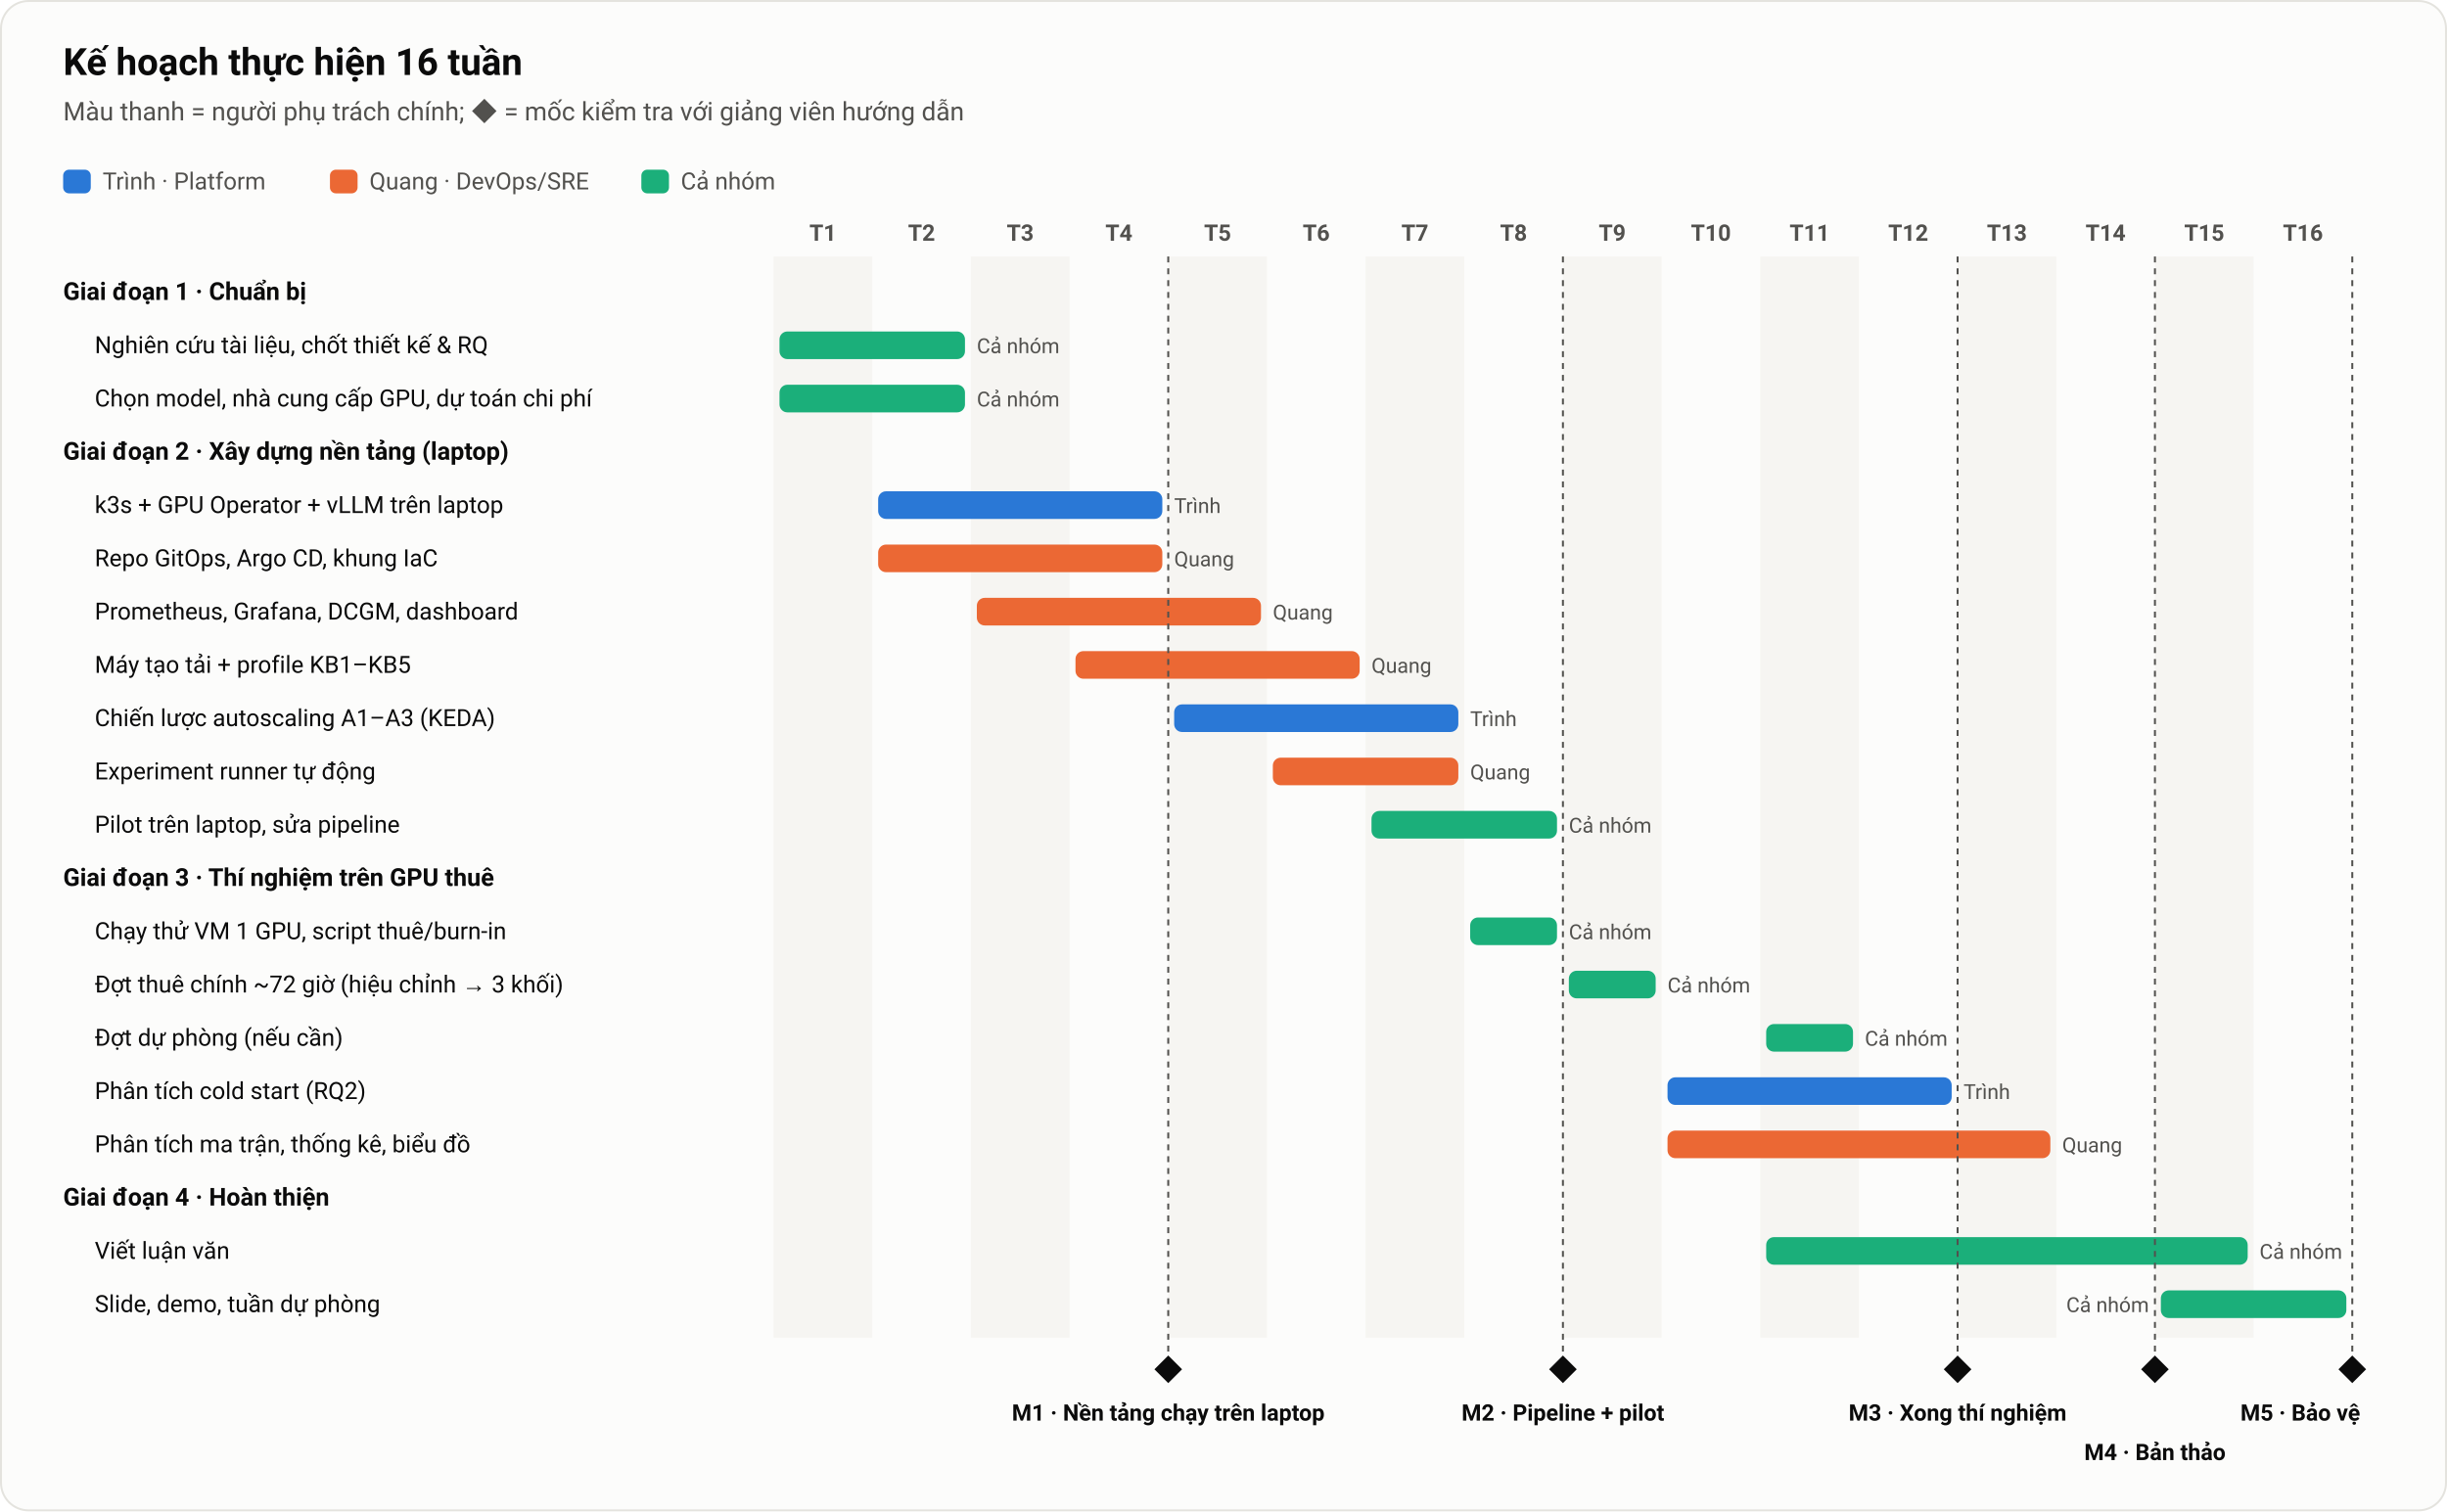
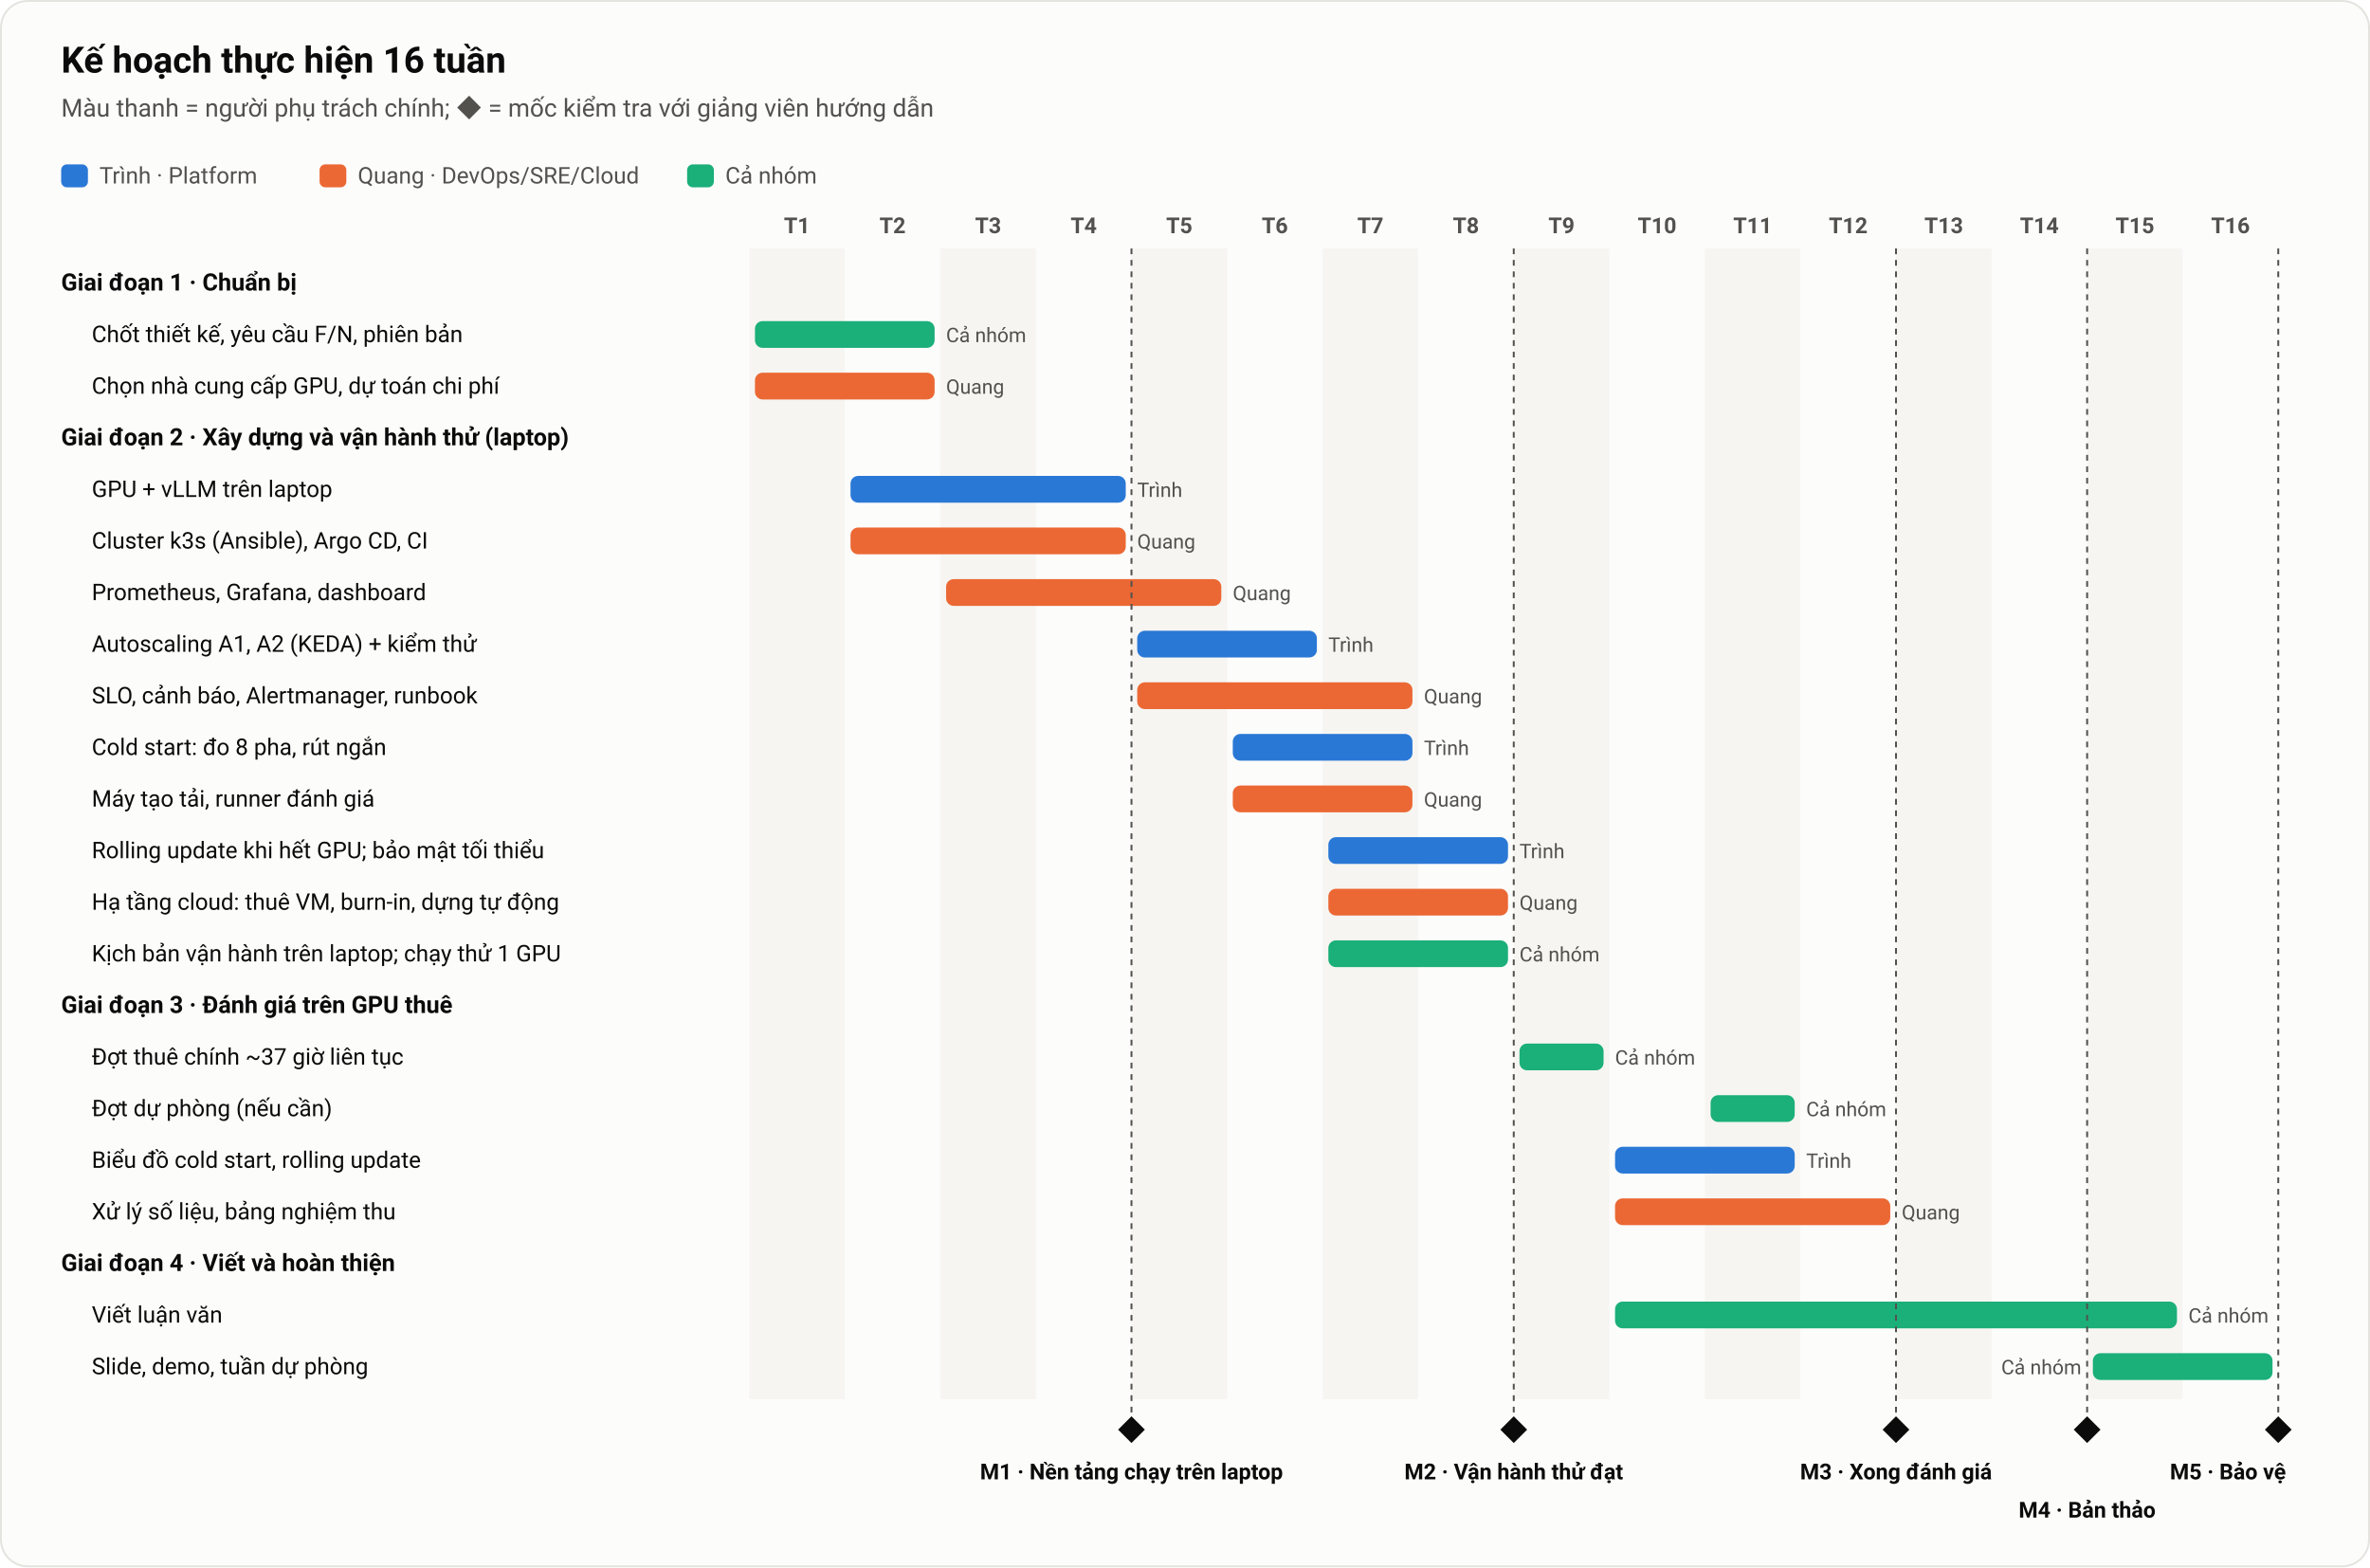
- <svg xmlns="http://www.w3.org/2000/svg" width="1240" height="766" viewBox="0 0 1240 766" role="img" aria-label="Kế hoạch 16 tuần chia 4 giai đoạn với 5 mốc: nền tảng trên laptop (T4), pipeline và pilot (T8), xong thí nghiệm (T12), bản thảo (T14), bảo vệ (T16)" font-family="system-ui, -apple-system, 'Segoe UI', Roboto, 'Helvetica Neue', Arial, sans-serif">
+ <svg xmlns="http://www.w3.org/2000/svg" width="1240" height="820" viewBox="0 0 1240 820" role="img" aria-label="Kế hoạch 16 tuần chia 4 giai đoạn với 5 mốc: nền tảng trên laptop (T4), vận hành thử đạt (T8), xong đánh giá (T12), bản thảo (T14), bảo vệ (T16)" font-family="system-ui, -apple-system, 'Segoe UI', Roboto, 'Helvetica Neue', Arial, sans-serif">
  <defs />
-   <rect x="0.5" y="0.5" width="1239" height="765" rx="14" fill="#fcfcfb" stroke="#e4e3de" />
+   <rect x="0.5" y="0.5" width="1239" height="819" rx="14" fill="#fcfcfb" stroke="#e4e3de" />
  <text x="32" y="38" font-size="19" font-weight="700" fill="#0b0b0b" text-anchor="start">Kế hoạch thực hiện 16 tuần</text>
  <text x="32" y="61" font-size="13" font-weight="400" fill="#52514e" text-anchor="start">Màu thanh = người phụ trách chính; ◆ = mốc kiểm tra với giảng viên hướng dẫn</text>
  <rect x="32" y="86" width="14" height="12" rx="3" fill="#2a78d6" />
  <text x="52" y="96" font-size="12" font-weight="400" fill="#52514e" text-anchor="start">Trình · Platform</text>
  <rect x="167.2" y="86" width="14" height="12" rx="3" fill="#eb6834" />
-   <text x="187.2" y="96" font-size="12" font-weight="400" fill="#52514e" text-anchor="start">Quang · DevOps/SRE</text>
-   <rect x="325" y="86" width="14" height="12" rx="3" fill="#1baf7a" />
-   <text x="345" y="96" font-size="12" font-weight="400" fill="#52514e" text-anchor="start">Cả nhóm</text>
-   <rect x="392" y="130" width="50" height="548" rx="0" fill="#f6f5f2" />
+   <text x="187.2" y="96" font-size="12" font-weight="400" fill="#52514e" text-anchor="start">Quang · DevOps/SRE/Cloud</text>
+   <rect x="359.5" y="86" width="14" height="12" rx="3" fill="#1baf7a" />
+   <text x="379.5" y="96" font-size="12" font-weight="400" fill="#52514e" text-anchor="start">Cả nhóm</text>
+   <rect x="392" y="130" width="50" height="602" rx="0" fill="#f6f5f2" />
  <text x="417" y="122" font-size="11.5" font-weight="600" fill="#52514e" text-anchor="middle">T1</text>
  <text x="467" y="122" font-size="11.5" font-weight="600" fill="#52514e" text-anchor="middle">T2</text>
-   <rect x="492" y="130" width="50" height="548" rx="0" fill="#f6f5f2" />
+   <rect x="492" y="130" width="50" height="602" rx="0" fill="#f6f5f2" />
  <text x="517" y="122" font-size="11.5" font-weight="600" fill="#52514e" text-anchor="middle">T3</text>
  <text x="567" y="122" font-size="11.5" font-weight="600" fill="#52514e" text-anchor="middle">T4</text>
-   <rect x="592" y="130" width="50" height="548" rx="0" fill="#f6f5f2" />
+   <rect x="592" y="130" width="50" height="602" rx="0" fill="#f6f5f2" />
  <text x="617" y="122" font-size="11.5" font-weight="600" fill="#52514e" text-anchor="middle">T5</text>
  <text x="667" y="122" font-size="11.5" font-weight="600" fill="#52514e" text-anchor="middle">T6</text>
-   <rect x="692" y="130" width="50" height="548" rx="0" fill="#f6f5f2" />
+   <rect x="692" y="130" width="50" height="602" rx="0" fill="#f6f5f2" />
  <text x="717" y="122" font-size="11.5" font-weight="600" fill="#52514e" text-anchor="middle">T7</text>
  <text x="767" y="122" font-size="11.5" font-weight="600" fill="#52514e" text-anchor="middle">T8</text>
-   <rect x="792" y="130" width="50" height="548" rx="0" fill="#f6f5f2" />
+   <rect x="792" y="130" width="50" height="602" rx="0" fill="#f6f5f2" />
  <text x="817" y="122" font-size="11.5" font-weight="600" fill="#52514e" text-anchor="middle">T9</text>
  <text x="867" y="122" font-size="11.5" font-weight="600" fill="#52514e" text-anchor="middle">T10</text>
-   <rect x="892" y="130" width="50" height="548" rx="0" fill="#f6f5f2" />
+   <rect x="892" y="130" width="50" height="602" rx="0" fill="#f6f5f2" />
  <text x="917" y="122" font-size="11.5" font-weight="600" fill="#52514e" text-anchor="middle">T11</text>
  <text x="967" y="122" font-size="11.5" font-weight="600" fill="#52514e" text-anchor="middle">T12</text>
-   <rect x="992" y="130" width="50" height="548" rx="0" fill="#f6f5f2" />
+   <rect x="992" y="130" width="50" height="602" rx="0" fill="#f6f5f2" />
  <text x="1017" y="122" font-size="11.5" font-weight="600" fill="#52514e" text-anchor="middle">T13</text>
  <text x="1067" y="122" font-size="11.5" font-weight="600" fill="#52514e" text-anchor="middle">T14</text>
-   <rect x="1092" y="130" width="50" height="548" rx="0" fill="#f6f5f2" />
+   <rect x="1092" y="130" width="50" height="602" rx="0" fill="#f6f5f2" />
  <text x="1117" y="122" font-size="11.5" font-weight="600" fill="#52514e" text-anchor="middle">T15</text>
  <text x="1167" y="122" font-size="11.5" font-weight="600" fill="#52514e" text-anchor="middle">T16</text>
  <text x="32" y="152" font-size="12.5" font-weight="700" fill="#0b0b0b" text-anchor="start">Giai đoạn 1 · Chuẩn bị</text>
-   <text x="48" y="179" font-size="12" font-weight="400" fill="#0b0b0b" text-anchor="start">Nghiên cứu tài liệu, chốt thiết kế &amp; RQ</text>
+   <text x="48" y="179" font-size="12" font-weight="400" fill="#0b0b0b" text-anchor="start">Chốt thiết kế, yêu cầu F/N, phiên bản</text>
  <rect x="395" y="168" width="94" height="14" rx="4" fill="#1baf7a" />
  <text x="495" y="179" font-size="10.5" font-weight="400" fill="#52514e" text-anchor="start">Cả nhóm</text>
-   <text x="48" y="206" font-size="12" font-weight="400" fill="#0b0b0b" text-anchor="start">Chọn model, nhà cung cấp GPU, dự toán chi phí</text>
-   <rect x="395" y="195" width="94" height="14" rx="4" fill="#1baf7a" />
-   <text x="495" y="206" font-size="10.5" font-weight="400" fill="#52514e" text-anchor="start">Cả nhóm</text>
-   <text x="32" y="233" font-size="12.5" font-weight="700" fill="#0b0b0b" text-anchor="start">Giai đoạn 2 · Xây dựng nền tảng (laptop)</text>
-   <text x="48" y="260" font-size="12" font-weight="400" fill="#0b0b0b" text-anchor="start">k3s + GPU Operator + vLLM trên laptop</text>
+   <text x="48" y="206" font-size="12" font-weight="400" fill="#0b0b0b" text-anchor="start">Chọn nhà cung cấp GPU, dự toán chi phí</text>
+   <rect x="395" y="195" width="94" height="14" rx="4" fill="#eb6834" />
+   <text x="495" y="206" font-size="10.5" font-weight="400" fill="#52514e" text-anchor="start">Quang</text>
+   <text x="32" y="233" font-size="12.5" font-weight="700" fill="#0b0b0b" text-anchor="start">Giai đoạn 2 · Xây dựng và vận hành thử (laptop)</text>
+   <text x="48" y="260" font-size="12" font-weight="400" fill="#0b0b0b" text-anchor="start">GPU + vLLM trên laptop</text>
  <rect x="445" y="249" width="144" height="14" rx="4" fill="#2a78d6" />
  <text x="595" y="260" font-size="10.5" font-weight="400" fill="#52514e" text-anchor="start">Trình</text>
-   <text x="48" y="287" font-size="12" font-weight="400" fill="#0b0b0b" text-anchor="start">Repo GitOps, Argo CD, khung IaC</text>
+   <text x="48" y="287" font-size="12" font-weight="400" fill="#0b0b0b" text-anchor="start">Cluster k3s (Ansible), Argo CD, CI</text>
  <rect x="445" y="276" width="144" height="14" rx="4" fill="#eb6834" />
  <text x="595" y="287" font-size="10.5" font-weight="400" fill="#52514e" text-anchor="start">Quang</text>
-   <text x="48" y="314" font-size="12" font-weight="400" fill="#0b0b0b" text-anchor="start">Prometheus, Grafana, DCGM, dashboard</text>
+   <text x="48" y="314" font-size="12" font-weight="400" fill="#0b0b0b" text-anchor="start">Prometheus, Grafana, dashboard</text>
  <rect x="495" y="303" width="144" height="14" rx="4" fill="#eb6834" />
  <text x="645" y="314" font-size="10.5" font-weight="400" fill="#52514e" text-anchor="start">Quang</text>
-   <text x="48" y="341" font-size="12" font-weight="400" fill="#0b0b0b" text-anchor="start">Máy tạo tải + profile KB1–KB5</text>
-   <rect x="545" y="330" width="144" height="14" rx="4" fill="#eb6834" />
-   <text x="695" y="341" font-size="10.5" font-weight="400" fill="#52514e" text-anchor="start">Quang</text>
-   <text x="48" y="368" font-size="12" font-weight="400" fill="#0b0b0b" text-anchor="start">Chiến lược autoscaling A1–A3 (KEDA)</text>
-   <rect x="595" y="357" width="144" height="14" rx="4" fill="#2a78d6" />
-   <text x="745" y="368" font-size="10.5" font-weight="400" fill="#52514e" text-anchor="start">Trình</text>
-   <text x="48" y="395" font-size="12" font-weight="400" fill="#0b0b0b" text-anchor="start">Experiment runner tự động</text>
-   <rect x="645" y="384" width="94" height="14" rx="4" fill="#eb6834" />
-   <text x="745" y="395" font-size="10.5" font-weight="400" fill="#52514e" text-anchor="start">Quang</text>
-   <text x="48" y="422" font-size="12" font-weight="400" fill="#0b0b0b" text-anchor="start">Pilot trên laptop, sửa pipeline</text>
-   <rect x="695" y="411" width="94" height="14" rx="4" fill="#1baf7a" />
-   <text x="795" y="422" font-size="10.5" font-weight="400" fill="#52514e" text-anchor="start">Cả nhóm</text>
-   <text x="32" y="449" font-size="12.5" font-weight="700" fill="#0b0b0b" text-anchor="start">Giai đoạn 3 · Thí nghiệm trên GPU thuê</text>
-   <text x="48" y="476" font-size="12" font-weight="400" fill="#0b0b0b" text-anchor="start">Chạy thử VM 1 GPU, script thuê/burn-in</text>
-   <rect x="745" y="465" width="44" height="14" rx="4" fill="#1baf7a" />
-   <text x="795" y="476" font-size="10.5" font-weight="400" fill="#52514e" text-anchor="start">Cả nhóm</text>
-   <text x="48" y="503" font-size="12" font-weight="400" fill="#0b0b0b" text-anchor="start">Đợt thuê chính ~72 giờ (hiệu chỉnh → 3 khối)</text>
-   <rect x="795" y="492" width="44" height="14" rx="4" fill="#1baf7a" />
-   <text x="845" y="503" font-size="10.5" font-weight="400" fill="#52514e" text-anchor="start">Cả nhóm</text>
-   <text x="48" y="530" font-size="12" font-weight="400" fill="#0b0b0b" text-anchor="start">Đợt dự phòng (nếu cần)</text>
-   <rect x="895" y="519" width="44" height="14" rx="4" fill="#1baf7a" />
-   <text x="945" y="530" font-size="10.5" font-weight="400" fill="#52514e" text-anchor="start">Cả nhóm</text>
-   <text x="48" y="557" font-size="12" font-weight="400" fill="#0b0b0b" text-anchor="start">Phân tích cold start (RQ2)</text>
-   <rect x="845" y="546" width="144" height="14" rx="4" fill="#2a78d6" />
-   <text x="995" y="557" font-size="10.5" font-weight="400" fill="#52514e" text-anchor="start">Trình</text>
-   <text x="48" y="584" font-size="12" font-weight="400" fill="#0b0b0b" text-anchor="start">Phân tích ma trận, thống kê, biểu đồ</text>
-   <rect x="845" y="573" width="194" height="14" rx="4" fill="#eb6834" />
-   <text x="1045" y="584" font-size="10.5" font-weight="400" fill="#52514e" text-anchor="start">Quang</text>
-   <text x="32" y="611" font-size="12.5" font-weight="700" fill="#0b0b0b" text-anchor="start">Giai đoạn 4 · Hoàn thiện</text>
-   <text x="48" y="638" font-size="12" font-weight="400" fill="#0b0b0b" text-anchor="start">Viết luận văn</text>
-   <rect x="895" y="627" width="244" height="14" rx="4" fill="#1baf7a" />
-   <text x="1145" y="638" font-size="10.5" font-weight="400" fill="#52514e" text-anchor="start">Cả nhóm</text>
-   <text x="48" y="665" font-size="12" font-weight="400" fill="#0b0b0b" text-anchor="start">Slide, demo, tuần dự phòng</text>
-   <rect x="1095" y="654" width="94" height="14" rx="4" fill="#1baf7a" />
-   <text x="1089" y="665" font-size="10.5" font-weight="400" fill="#52514e" text-anchor="end">Cả nhóm</text>
-   <line x1="592" y1="130" x2="592" y2="688" stroke="#52514e" stroke-width="1" stroke-dasharray="3 3" />
-   <polygon points="592,687 599,694 592,701 585,694" fill="#0b0b0b" />
-   <text x="592" y="720" font-size="11.5" font-weight="600" fill="#0b0b0b" text-anchor="middle">M1 · Nền tảng chạy trên laptop</text>
-   <line x1="792" y1="130" x2="792" y2="688" stroke="#52514e" stroke-width="1" stroke-dasharray="3 3" />
-   <polygon points="792,687 799,694 792,701 785,694" fill="#0b0b0b" />
-   <text x="792" y="720" font-size="11.5" font-weight="600" fill="#0b0b0b" text-anchor="middle">M2 · Pipeline + pilot</text>
-   <line x1="992" y1="130" x2="992" y2="688" stroke="#52514e" stroke-width="1" stroke-dasharray="3 3" />
-   <polygon points="992,687 999,694 992,701 985,694" fill="#0b0b0b" />
-   <text x="992" y="720" font-size="11.5" font-weight="600" fill="#0b0b0b" text-anchor="middle">M3 · Xong thí nghiệm</text>
-   <line x1="1092" y1="130" x2="1092" y2="688" stroke="#52514e" stroke-width="1" stroke-dasharray="3 3" />
-   <polygon points="1092,687 1099,694 1092,701 1085,694" fill="#0b0b0b" />
-   <text x="1092" y="740" font-size="11.5" font-weight="600" fill="#0b0b0b" text-anchor="middle">M4 · Bản thảo</text>
-   <line x1="1192" y1="130" x2="1192" y2="688" stroke="#52514e" stroke-width="1" stroke-dasharray="3 3" />
-   <polygon points="1192,687 1199,694 1192,701 1185,694" fill="#0b0b0b" />
-   <text x="1196" y="720" font-size="11.5" font-weight="600" fill="#0b0b0b" text-anchor="end">M5 · Bảo vệ</text>
+   <text x="48" y="341" font-size="12" font-weight="400" fill="#0b0b0b" text-anchor="start">Autoscaling A1, A2 (KEDA) + kiểm thử</text>
+   <rect x="595" y="330" width="94" height="14" rx="4" fill="#2a78d6" />
+   <text x="695" y="341" font-size="10.5" font-weight="400" fill="#52514e" text-anchor="start">Trình</text>
+   <text x="48" y="368" font-size="12" font-weight="400" fill="#0b0b0b" text-anchor="start">SLO, cảnh báo, Alertmanager, runbook</text>
+   <rect x="595" y="357" width="144" height="14" rx="4" fill="#eb6834" />
+   <text x="745" y="368" font-size="10.5" font-weight="400" fill="#52514e" text-anchor="start">Quang</text>
+   <text x="48" y="395" font-size="12" font-weight="400" fill="#0b0b0b" text-anchor="start">Cold start: đo 8 pha, rút ngắn</text>
+   <rect x="645" y="384" width="94" height="14" rx="4" fill="#2a78d6" />
+   <text x="745" y="395" font-size="10.5" font-weight="400" fill="#52514e" text-anchor="start">Trình</text>
+   <text x="48" y="422" font-size="12" font-weight="400" fill="#0b0b0b" text-anchor="start">Máy tạo tải, runner đánh giá</text>
+   <rect x="645" y="411" width="94" height="14" rx="4" fill="#eb6834" />
+   <text x="745" y="422" font-size="10.5" font-weight="400" fill="#52514e" text-anchor="start">Quang</text>
+   <text x="48" y="449" font-size="12" font-weight="400" fill="#0b0b0b" text-anchor="start">Rolling update khi hết GPU; bảo mật tối thiểu</text>
+   <rect x="695" y="438" width="94" height="14" rx="4" fill="#2a78d6" />
+   <text x="795" y="449" font-size="10.5" font-weight="400" fill="#52514e" text-anchor="start">Trình</text>
+   <text x="48" y="476" font-size="12" font-weight="400" fill="#0b0b0b" text-anchor="start">Hạ tầng cloud: thuê VM, burn-in, dựng tự động</text>
+   <rect x="695" y="465" width="94" height="14" rx="4" fill="#eb6834" />
+   <text x="795" y="476" font-size="10.5" font-weight="400" fill="#52514e" text-anchor="start">Quang</text>
+   <text x="48" y="503" font-size="12" font-weight="400" fill="#0b0b0b" text-anchor="start">Kịch bản vận hành trên laptop; chạy thử 1 GPU</text>
+   <rect x="695" y="492" width="94" height="14" rx="4" fill="#1baf7a" />
+   <text x="795" y="503" font-size="10.5" font-weight="400" fill="#52514e" text-anchor="start">Cả nhóm</text>
+   <text x="32" y="530" font-size="12.5" font-weight="700" fill="#0b0b0b" text-anchor="start">Giai đoạn 3 · Đánh giá trên GPU thuê</text>
+   <text x="48" y="557" font-size="12" font-weight="400" fill="#0b0b0b" text-anchor="start">Đợt thuê chính ~37 giờ liên tục</text>
+   <rect x="795" y="546" width="44" height="14" rx="4" fill="#1baf7a" />
+   <text x="845" y="557" font-size="10.5" font-weight="400" fill="#52514e" text-anchor="start">Cả nhóm</text>
+   <text x="48" y="584" font-size="12" font-weight="400" fill="#0b0b0b" text-anchor="start">Đợt dự phòng (nếu cần)</text>
+   <rect x="895" y="573" width="44" height="14" rx="4" fill="#1baf7a" />
+   <text x="945" y="584" font-size="10.5" font-weight="400" fill="#52514e" text-anchor="start">Cả nhóm</text>
+   <text x="48" y="611" font-size="12" font-weight="400" fill="#0b0b0b" text-anchor="start">Biểu đồ cold start, rolling update</text>
+   <rect x="845" y="600" width="94" height="14" rx="4" fill="#2a78d6" />
+   <text x="945" y="611" font-size="10.5" font-weight="400" fill="#52514e" text-anchor="start">Trình</text>
+   <text x="48" y="638" font-size="12" font-weight="400" fill="#0b0b0b" text-anchor="start">Xử lý số liệu, bảng nghiệm thu</text>
+   <rect x="845" y="627" width="144" height="14" rx="4" fill="#eb6834" />
+   <text x="995" y="638" font-size="10.5" font-weight="400" fill="#52514e" text-anchor="start">Quang</text>
+   <text x="32" y="665" font-size="12.5" font-weight="700" fill="#0b0b0b" text-anchor="start">Giai đoạn 4 · Viết và hoàn thiện</text>
+   <text x="48" y="692" font-size="12" font-weight="400" fill="#0b0b0b" text-anchor="start">Viết luận văn</text>
+   <rect x="845" y="681" width="294" height="14" rx="4" fill="#1baf7a" />
+   <text x="1145" y="692" font-size="10.5" font-weight="400" fill="#52514e" text-anchor="start">Cả nhóm</text>
+   <text x="48" y="719" font-size="12" font-weight="400" fill="#0b0b0b" text-anchor="start">Slide, demo, tuần dự phòng</text>
+   <rect x="1095" y="708" width="94" height="14" rx="4" fill="#1baf7a" />
+   <text x="1089" y="719" font-size="10.5" font-weight="400" fill="#52514e" text-anchor="end">Cả nhóm</text>
+   <line x1="592" y1="130" x2="592" y2="742" stroke="#52514e" stroke-width="1" stroke-dasharray="3 3" />
+   <polygon points="592,741 599,748 592,755 585,748" fill="#0b0b0b" />
+   <text x="592" y="774" font-size="11.5" font-weight="600" fill="#0b0b0b" text-anchor="middle">M1 · Nền tảng chạy trên laptop</text>
+   <line x1="792" y1="130" x2="792" y2="742" stroke="#52514e" stroke-width="1" stroke-dasharray="3 3" />
+   <polygon points="792,741 799,748 792,755 785,748" fill="#0b0b0b" />
+   <text x="792" y="774" font-size="11.5" font-weight="600" fill="#0b0b0b" text-anchor="middle">M2 · Vận hành thử đạt</text>
+   <line x1="992" y1="130" x2="992" y2="742" stroke="#52514e" stroke-width="1" stroke-dasharray="3 3" />
+   <polygon points="992,741 999,748 992,755 985,748" fill="#0b0b0b" />
+   <text x="992" y="774" font-size="11.5" font-weight="600" fill="#0b0b0b" text-anchor="middle">M3 · Xong đánh giá</text>
+   <line x1="1092" y1="130" x2="1092" y2="742" stroke="#52514e" stroke-width="1" stroke-dasharray="3 3" />
+   <polygon points="1092,741 1099,748 1092,755 1085,748" fill="#0b0b0b" />
+   <text x="1092" y="794" font-size="11.5" font-weight="600" fill="#0b0b0b" text-anchor="middle">M4 · Bản thảo</text>
+   <line x1="1192" y1="130" x2="1192" y2="742" stroke="#52514e" stroke-width="1" stroke-dasharray="3 3" />
+   <polygon points="1192,741 1199,748 1192,755 1185,748" fill="#0b0b0b" />
+   <text x="1196" y="774" font-size="11.5" font-weight="600" fill="#0b0b0b" text-anchor="end">M5 · Bảo vệ</text>
</svg>
